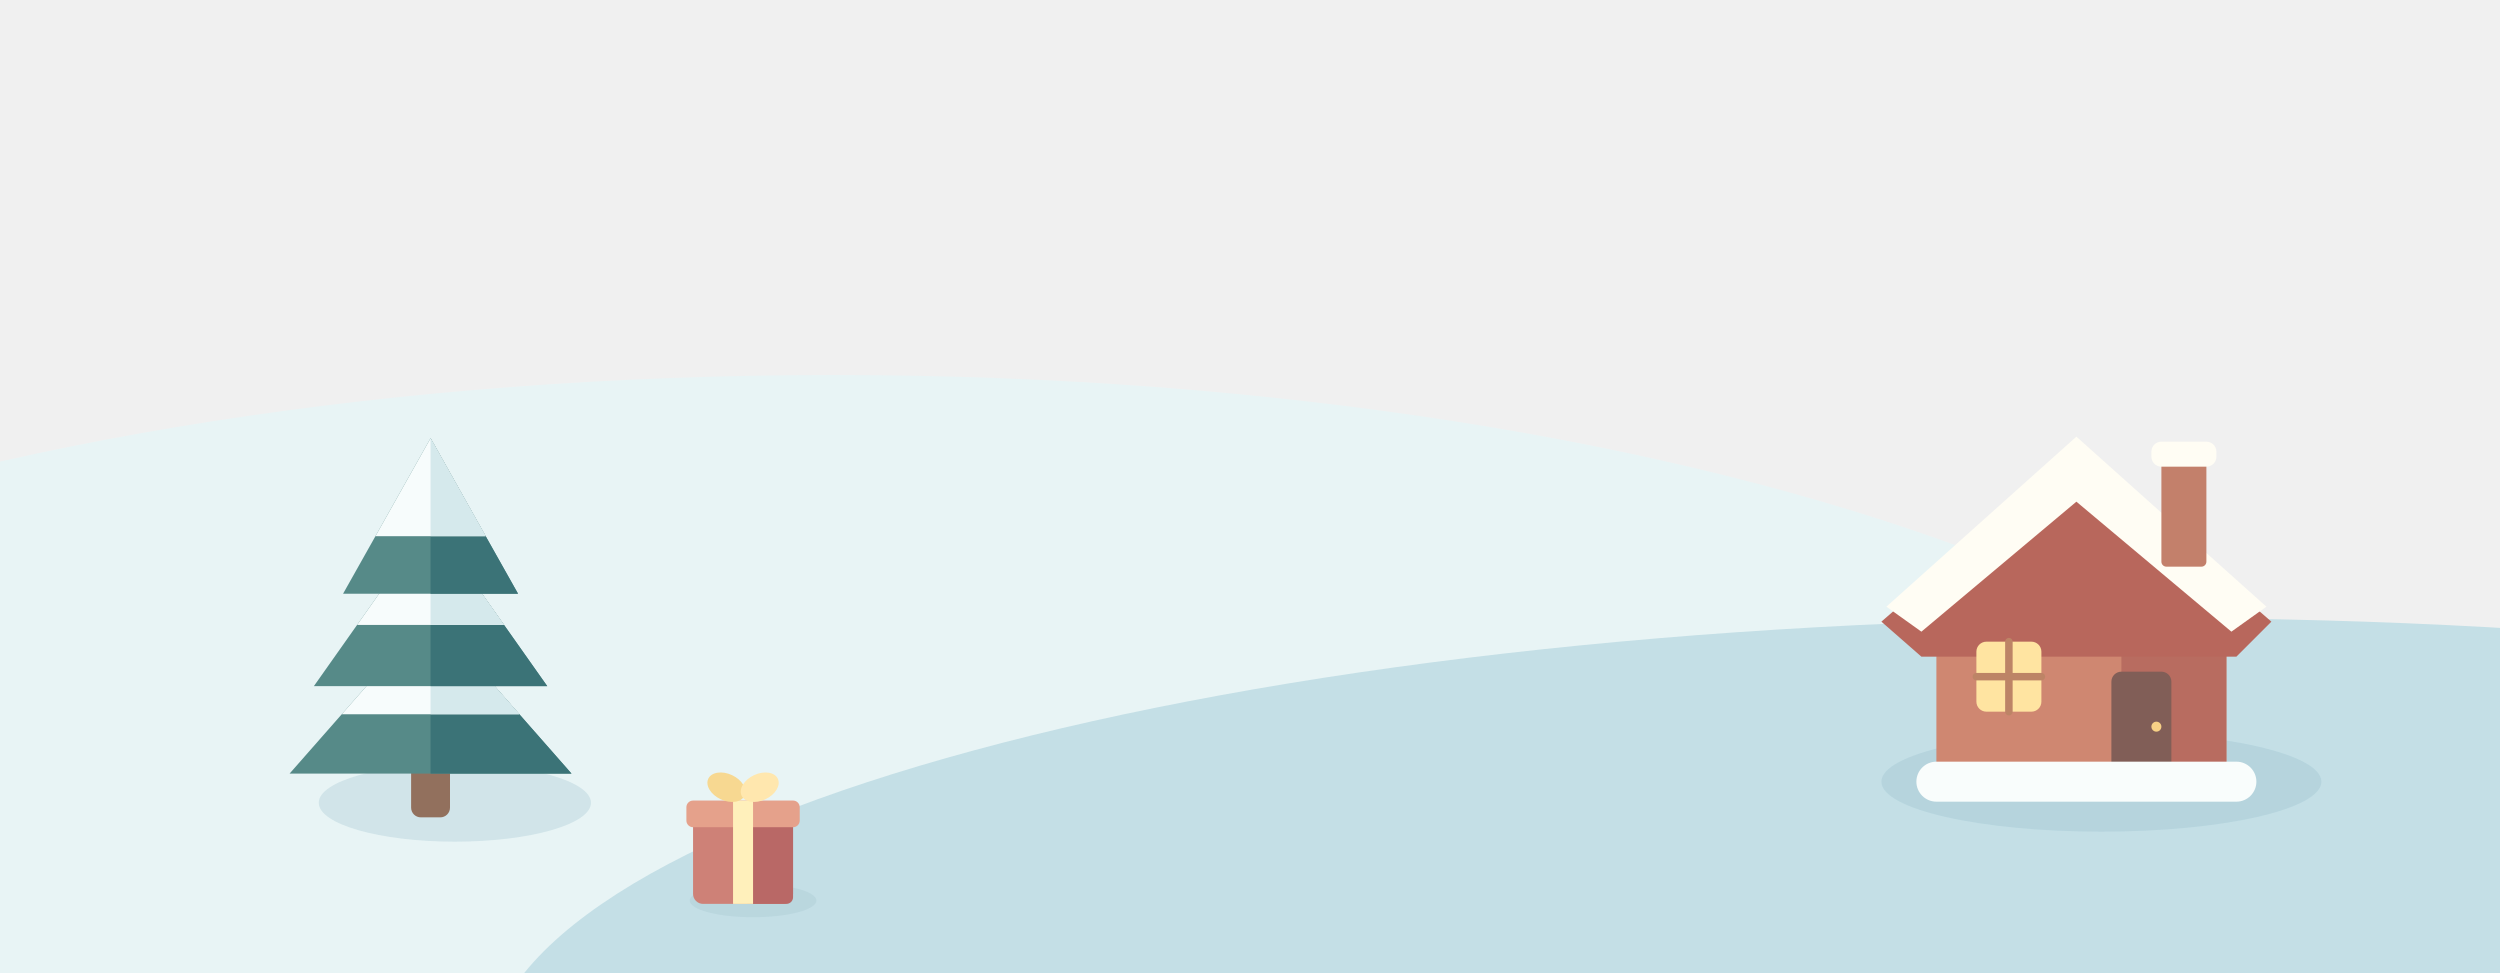
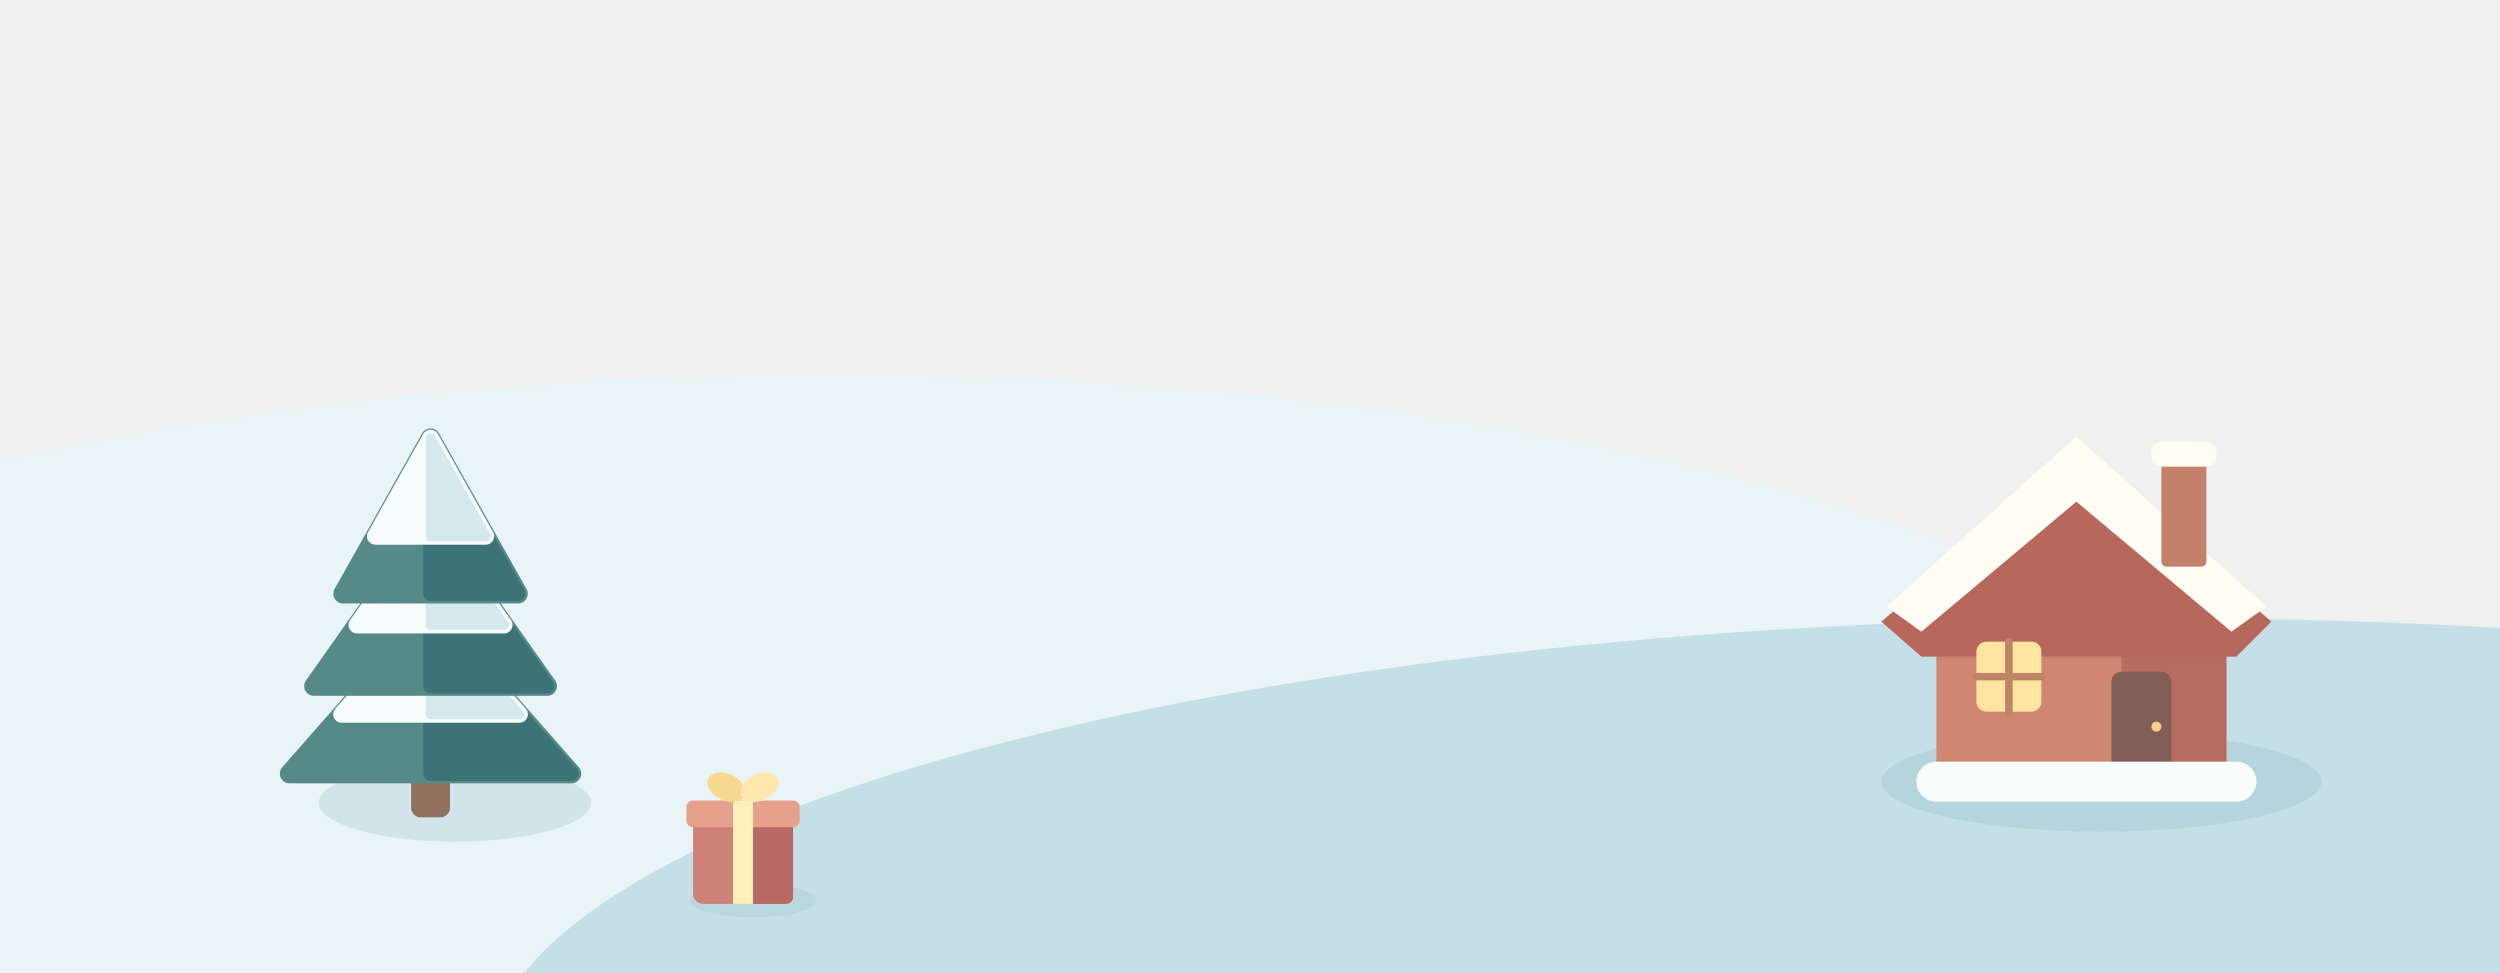
<svg xmlns="http://www.w3.org/2000/svg" width="360" height="140" viewBox="0 0 360 140" fill="none">
  <defs>
    <g id="pine">
      <ellipse cx="5" cy="18" rx="28" ry="8" fill="#8AB5C5" opacity=".25" />
      <rect x="-4" y="-18" width="8" height="39" rx="2" fill="#92705D" />
-       <polygon points="0,-21 -29,12 29,12" fill="#568A88" />
-       <polygon points="0,-21 0,12 29,12" fill="#3B7377" />
-       <polygon points="0,-21 -18.27,-0.21 18.27,-0.21" fill="#F7FCFC" />
-       <polygon points="0,-21 0,-0.21 18.27,-0.21" fill="#D5E9EC" />
-       <polygon points="0,-40 -24,-6 24,-6" fill="#568A88" />
-       <polygon points="0,-40 0,-6 24,-6" fill="#3B7377" />
-       <polygon points="0,-40 -15.12,-18.58 15.12,-18.58" fill="#F7FCFC" />
-       <polygon points="0,-40 0,-18.58 15.12,-18.58" fill="#D5E9EC" />
-       <polygon points="0,-57 -18,-25 18,-25" fill="#568A88" />
-       <polygon points="0,-57 0,-25 18,-25" fill="#3B7377" />
-       <polygon points="0,-57 -11.34,-36.84 11.34,-36.84" fill="#F7FCFC" />
-       <polygon points="0,-57 0,-36.84 11.34,-36.84" fill="#D5E9EC" />
+       <polygon points="0,-21 -29,12 29,12" fill="#568A88" stroke="#568A88" stroke-width="4" stroke-linejoin="round" />
+       <polygon points="0,-21 0,12 29,12" fill="#3B7377" stroke="#3B7377" stroke-width="3" stroke-linejoin="round" />
+       <polygon points="0,-21 -18.27,-0.21 18.27,-0.21" fill="#F7FCFC" stroke="#F7FCFC" stroke-width="3.5" stroke-linejoin="round" />
+       <polygon points="0,-21 0,-0.21 18.27,-0.21" fill="#D5E9EC" stroke="#D5E9EC" stroke-width="2" stroke-linejoin="round" />
+       <polygon points="0,-40 -24,-6 24,-6" fill="#568A88" stroke="#568A88" stroke-width="4" stroke-linejoin="round" />
+       <polygon points="0,-40 0,-6 24,-6" fill="#3B7377" stroke="#3B7377" stroke-width="3" stroke-linejoin="round" />
+       <polygon points="0,-40 -15.12,-18.58 15.12,-18.58" fill="#F7FCFC" stroke="#F7FCFC" stroke-width="3.5" stroke-linejoin="round" />
+       <polygon points="0,-40 0,-18.58 15.12,-18.58" fill="#D5E9EC" stroke="#D5E9EC" stroke-width="2" stroke-linejoin="round" />
+       <polygon points="0,-57 -18,-25 18,-25" fill="#568A88" stroke="#568A88" stroke-width="4" stroke-linejoin="round" />
+       <polygon points="0,-57 0,-25 18,-25" fill="#3B7377" stroke="#3B7377" stroke-width="3" stroke-linejoin="round" />
+       <polygon points="0,-57 -11.34,-36.84 11.34,-36.84" fill="#F7FCFC" stroke="#F7FCFC" stroke-width="3.5" stroke-linejoin="round" />
+       <polygon points="0,-57 0,-36.84 11.34,-36.84" fill="#D5E9EC" stroke="#D5E9EC" stroke-width="2" stroke-linejoin="round" />
    </g>
    <g id="holiday">
      <ellipse cx="5" cy="18" rx="28" ry="8" fill="#8AB5C5" opacity=".25" />
      <rect x="-4" y="-18" width="8" height="39" rx="2" fill="#92705D" />
-       <polygon points="0,-21 -29,12 29,12" fill="#568A88" />
-       <polygon points="0,-21 0,12 29,12" fill="#3B7377" />
-       <polygon points="0,-21 -18.27,-0.21 18.27,-0.21" fill="#F7FCFC" />
-       <polygon points="0,-21 0,-0.21 18.27,-0.21" fill="#D5E9EC" />
-       <polygon points="0,-40 -24,-6 24,-6" fill="#568A88" />
-       <polygon points="0,-40 0,-6 24,-6" fill="#3B7377" />
-       <polygon points="0,-40 -15.12,-18.58 15.12,-18.58" fill="#F7FCFC" />
-       <polygon points="0,-40 0,-18.58 15.12,-18.58" fill="#D5E9EC" />
-       <polygon points="0,-57 -18,-25 18,-25" fill="#568A88" />
-       <polygon points="0,-57 0,-25 18,-25" fill="#3B7377" />
-       <polygon points="0,-57 -11.34,-36.84 11.34,-36.84" fill="#F7FCFC" />
-       <polygon points="0,-57 0,-36.84 11.34,-36.84" fill="#D5E9EC" />
+       <polygon points="0,-21 -29,12 29,12" fill="#568A88" stroke="#568A88" stroke-width="4" stroke-linejoin="round" />
+       <polygon points="0,-21 0,12 29,12" fill="#3B7377" stroke="#3B7377" stroke-width="3" stroke-linejoin="round" />
+       <polygon points="0,-21 -18.27,-0.21 18.27,-0.21" fill="#F7FCFC" stroke="#F7FCFC" stroke-width="3.5" stroke-linejoin="round" />
+       <polygon points="0,-21 0,-0.21 18.27,-0.21" fill="#D5E9EC" stroke="#D5E9EC" stroke-width="2" stroke-linejoin="round" />
+       <polygon points="0,-40 -24,-6 24,-6" fill="#568A88" stroke="#568A88" stroke-width="4" stroke-linejoin="round" />
+       <polygon points="0,-40 0,-6 24,-6" fill="#3B7377" stroke="#3B7377" stroke-width="3" stroke-linejoin="round" />
+       <polygon points="0,-40 -15.12,-18.58 15.12,-18.58" fill="#F7FCFC" stroke="#F7FCFC" stroke-width="3.5" stroke-linejoin="round" />
+       <polygon points="0,-40 0,-18.58 15.12,-18.58" fill="#D5E9EC" stroke="#D5E9EC" stroke-width="2" stroke-linejoin="round" />
+       <polygon points="0,-57 -18,-25 18,-25" fill="#568A88" stroke="#568A88" stroke-width="4" stroke-linejoin="round" />
+       <polygon points="0,-57 0,-25 18,-25" fill="#3B7377" stroke="#3B7377" stroke-width="3" stroke-linejoin="round" />
+       <polygon points="0,-57 -11.34,-36.84 11.34,-36.84" fill="#F7FCFC" stroke="#F7FCFC" stroke-width="3.5" stroke-linejoin="round" />
+       <polygon points="0,-57 0,-36.84 11.34,-36.84" fill="#D5E9EC" stroke="#D5E9EC" stroke-width="2" stroke-linejoin="round" />
      <ellipse cx="-13" cy="-4" rx="2.8" ry="2.8" fill="#E8AB5B" />
      <ellipse cx="11" cy="-19" rx="2.5" ry="2.5" fill="#DA7D78" />
      <ellipse cx="-7" cy="-34" rx="2.4" ry="2.4" fill="#E8AB5B" />
      <polygon points="0,-66 2,-61 7,-60 3,-57 4,-52 0,-55 -4,-52 -3,-57 -7,-60 -2,-61" fill="#F5C66C" />
    </g>
    <g id="cabin">
      <ellipse cx="5" cy="23" rx="44" ry="10" fill="#8AB5C5" opacity=".25" />
      <rect x="-28" y="-12" width="58" height="36" rx="2" fill="#CF8771" />
      <rect x="9" y="-12" width="21" height="36" rx="1" fill="#B86C60" />
      <polygon points="-39,-9 0,-43 39,-9 32,-2 -31,-2" fill="#B8675C" />
      <polygon points="-38,-12 0,-46 38,-12 31,-7 0,-33 -31,-7" fill="#FFFDF4" />
      <rect x="17" y="-42" width="9" height="22" rx="1" fill="#C3806B" />
      <rect x="15" y="-45" width="13" height="5" rx="2" fill="#FFFDF4" />
      <rect x="-20" y="-5" width="13" height="14" rx="2" fill="#FFE4A1" />
      <line x1="-13.5" y1="-5" x2="-13.5" y2="9" stroke="#BD8466" stroke-width="1.5" stroke-linecap="round" />
      <line x1="-20" y1="2" x2="-7" y2="2" stroke="#BD8466" stroke-width="1.5" stroke-linecap="round" />
      <rect x="7" y="1" width="12" height="23" rx="2" fill="#815E57" />
      <ellipse cx="16" cy="12" rx="1" ry="1" fill="#F8D186" />
      <rect x="-32" y="19" width="68" height="8" rx="4" fill="#F9FDFC" />
    </g>
    <g id="snowman">
      <ellipse cx="5" cy="18" rx="28" ry="8" fill="#8AB5C5" opacity=".25" />
      <ellipse cx="0" cy="4" rx="17" ry="17" fill="#F8FDFB" />
      <ellipse cx="4" cy="5" rx="12" ry="15" fill="#E2EFF0" />
      <ellipse cx="-1" cy="-21" rx="12" ry="12" fill="#FFFDF6" />
      <rect x="-13" y="-12" width="26" height="6" rx="3" fill="#C7746F" />
      <rect x="5" y="-9" width="5" height="15" rx="2" fill="#B45E60" />
      <ellipse cx="-5" cy="-23" rx="1.3" ry="1.3" fill="#527887" />
      <ellipse cx="2" cy="-23" rx="1.3" ry="1.3" fill="#527887" />
      <polygon points="-1,-20 12,-17 -1,-16" fill="#E9AA63" />
      <ellipse cx="0" cy="2" rx="1.8" ry="1.8" fill="#72919A" />
      <ellipse cx="0" cy="9" rx="1.8" ry="1.8" fill="#72919A" />
      <rect x="-10" y="-42" width="18" height="13" rx="2" fill="#4A6D80" />
      <rect x="-15" y="-32" width="28" height="5" rx="2" fill="#355B71" />
      <line x1="-15" y1="-1" x2="-26" y2="-10" stroke="#8F7A6D" stroke-width="2" stroke-linecap="round" />
      <line x1="15" y1="-1" x2="25" y2="-9" stroke="#8F7A6D" stroke-width="2" stroke-linecap="round" />
    </g>
    <g id="gift">
      <ellipse cx="3" cy="16" rx="19" ry="5" fill="#9CBEC8" opacity=".25" />
      <rect x="-15" y="-10" width="30" height="27" rx="3" fill="#CE8177" />
      <rect x="0" y="-10" width="15" height="27" rx="2" fill="#B96866" />
      <rect x="-17" y="-14" width="34" height="8" rx="2" fill="#E5A18B" />
      <rect x="-3" y="-14" width="6" height="31" rx="0" fill="#FFF0BB" />
      <ellipse cx="-5" cy="-18" rx="6" ry="4" fill="#F7D891" transform="rotate(25 -5 -18)" />
      <ellipse cx="5" cy="-18" rx="6" ry="4" fill="#FFE7AE" transform="rotate(-25 5 -18)" />
    </g>
    <g id="bank">
      <ellipse cx="0" cy="18" rx="64" ry="19" fill="#BDD6DF" />
      <ellipse cx="-10" cy="12" rx="57" ry="18" fill="#F6FBFA" />
      <ellipse cx="29" cy="8" rx="25" ry="15" fill="#FFFFFF" />
      <ellipse cx="-34" cy="4" rx="27" ry="14" fill="#FFFFFF" />
    </g>
    <g id="ice">
-       <rect x="-71" y="-24" width="142" height="62" rx="31" fill="#BAD7E0" />
-       <rect x="-69" y="-28" width="138" height="58" rx="29" fill="#FAFDFC" />
-       <rect x="-61" y="-24" width="122" height="48" rx="24" fill="#9BCAD8" />
-       <rect x="-58" y="-20" width="116" height="41" rx="20.5" fill="#B8E1E8" />
-       <rect x="-52" y="-18" width="99" height="13" rx="6.5" fill="#D6EFF0" />
+       <g transform="translate(0 4) scale(1.07)">
+         <rect x="-76" y="-24" width="137" height="49" rx="24.5" fill="#ABCED9" />
+         <rect x="-22" y="-39" width="93" height="46" rx="23" fill="#ABCED9" />
+         <ellipse cx="61" cy="4" rx="26" ry="20" fill="#ABCED9" />
+         <rect x="-53" y="2" width="56" height="33" rx="16.5" fill="#ABCED9" />
+       </g>
+       <g transform="translate(0 0) scale(1.06)">
+         <rect x="-76" y="-24" width="137" height="49" rx="24.5" fill="#F7FCFC" />
+         <rect x="-22" y="-39" width="93" height="46" rx="23" fill="#F7FCFC" />
+         <ellipse cx="61" cy="4" rx="26" ry="20" fill="#F7FCFC" />
+         <rect x="-53" y="2" width="56" height="33" rx="16.5" fill="#F7FCFC" />
+       </g>
+       <g transform="translate(0 -1) scale(1)">
+         <rect x="-76" y="-24" width="137" height="49" rx="24.5" fill="#94C4D5" />
+         <rect x="-22" y="-39" width="93" height="46" rx="23" fill="#94C4D5" />
+         <ellipse cx="61" cy="4" rx="26" ry="20" fill="#94C4D5" />
+         <rect x="-53" y="2" width="56" height="33" rx="16.5" fill="#94C4D5" />
+       </g>
+       <g transform="translate(0 1) scale(0.96)">
+         <rect x="-76" y="-24" width="137" height="49" rx="24.5" fill="#B4DEE5" />
+         <rect x="-22" y="-39" width="93" height="46" rx="23" fill="#B4DEE5" />
+         <ellipse cx="61" cy="4" rx="26" ry="20" fill="#B4DEE5" />
+         <rect x="-53" y="2" width="56" height="33" rx="16.5" fill="#B4DEE5" />
+       </g>
      <line x1="-39" y1="9" x2="-15" y2="1" stroke="#F2FBF8" stroke-width="2" stroke-linecap="round" />
      <line x1="-15" y1="1" x2="-1" y2="10" stroke="#F2FBF8" stroke-width="2" stroke-linecap="round" />
      <line x1="-15" y1="1" x2="-9" y2="-9" stroke="#F2FBF8" stroke-width="2" stroke-linecap="round" />
      <line x1="25" y1="2" x2="43" y2="2" stroke="#EFFAF8" stroke-width="2" stroke-linecap="round" />
    </g>
    <g id="stones">
      <ellipse cx="-10" cy="6" rx="10" ry="6" fill="#A5C5D1" />
      <ellipse cx="-12" cy="3" rx="8" ry="4" fill="#F8FCFB" />
      <ellipse cx="14" cy="10" rx="8" ry="5" fill="#ADCBD5" />
      <ellipse cx="12" cy="7" rx="6" ry="3" fill="#FFFFFF" />
+     </g>
+     <g id="birch">
+       <ellipse cx="2" cy="20" rx="21" ry="6" fill="#ABC9D3" />
+       <line x1="-5" y1="18" x2="-4" y2="-40" stroke="#FDFEFE" stroke-width="6" stroke-linecap="round" />
+       <line x1="8" y1="18" x2="11" y2="-31" stroke="#EAF4F4" stroke-width="5" stroke-linecap="round" />
+       <line x1="-4" y1="-20" x2="-17" y2="-34" stroke="#F5FBFB" stroke-width="4" stroke-linecap="round" />
+       <line x1="-4" y1="-13" x2="8" y2="-27" stroke="#FDFEFE" stroke-width="3" stroke-linecap="round" />
+       <line x1="11" y1="-12" x2="22" y2="-24" stroke="#EAF4F4" stroke-width="3" stroke-linecap="round" />
+       <line x1="-7" y1="-29" x2="-2" y2="-28" stroke="#94AFB9" stroke-width="2" stroke-linecap="round" />
+       <line x1="-7" y1="1" x2="-2" y2="2" stroke="#94AFB9" stroke-width="2" stroke-linecap="round" />
+       <line x1="9" y1="-4" x2="13" y2="-3" stroke="#94AFB9" stroke-width="1.5" stroke-linecap="round" />
+     </g>
+     <g id="bench">
+       <ellipse cx="2" cy="14" rx="28" ry="5" fill="#ABC9D3" />
+       <rect x="-22" y="-4" width="5" height="17" rx="2" fill="#7C7B70" />
+       <rect x="17" y="-4" width="5" height="17" rx="2" fill="#7C7B70" />
+       <rect x="-27" y="-13" width="54" height="7" rx="2" fill="#C69E7C" />
+       <rect x="-27" y="-3" width="54" height="7" rx="2" fill="#AE866A" />
+       <rect x="-27" y="-15" width="54" height="4" rx="2" fill="#FAFEFC" />
+     </g>
+     <g id="sled">
+       <ellipse cx="2" cy="13" rx="23" ry="5" fill="#AAC8D2" />
+       <rect x="-24" y="6" width="48" height="4" rx="2" fill="#658E9B" />
+       <rect x="-19" y="-11" width="38" height="15" rx="4" fill="#C28675" />
+       <line x1="-10" y1="-10" x2="-10" y2="4" stroke="#E6B7A0" stroke-width="2" stroke-linecap="round" />
+       <line x1="0" y1="-10" x2="0" y2="4" stroke="#E6B7A0" stroke-width="2" stroke-linecap="round" />
+       <line x1="10" y1="-10" x2="10" y2="4" stroke="#E6B7A0" stroke-width="2" stroke-linecap="round" />
+       <line x1="-17" y1="4" x2="-17" y2="7" stroke="#7C929A" stroke-width="3" stroke-linecap="round" />
+       <line x1="16" y1="4" x2="16" y2="7" stroke="#7C929A" stroke-width="3" stroke-linecap="round" />
+     </g>
+     <g id="ridge">
+       <ellipse cx="0" cy="30" rx="57" ry="12" fill="#ADCEDB" />
+       <polygon points="-53,27 -23,-25 -5,-35 44,27 7,36" fill="#BBD8E2" stroke="#BBD8E2" stroke-width="7" stroke-linejoin="round" />
+       <polygon points="-23,-25 -5,-35 20,-5 -3,-10 -15,1 -35,-2" fill="#F6FCFC" stroke="#F6FCFC" stroke-width="5" stroke-linejoin="round" />
+       <polygon points="-5,-35 44,27 7,36 3,4" fill="#A6CAD9" stroke="#A6CAD9" stroke-width="3" stroke-linejoin="round" />
+       <polygon points="-5,-35 18,-7 2,-11" fill="#EAF5F6" stroke="#EAF5F6" stroke-width="3" stroke-linejoin="round" />
    </g>
    <g id="flake">
      <line x1="-5" y1="0" x2="5" y2="0" stroke="#FFFFFF" stroke-width="1.6" stroke-linecap="round" />
      <line x1="0" y1="-5" x2="0" y2="5" stroke="#FFFFFF" stroke-width="1.6" stroke-linecap="round" />
      <line x1="-3" y1="-3" x2="3" y2="3" stroke="#FFFFFF" stroke-width="1.6" stroke-linecap="round" />
      <line x1="-3" y1="3" x2="3" y2="-3" stroke="#FFFFFF" stroke-width="1.6" stroke-linecap="round" />
    </g>
  </defs>
  <ellipse cx="120" cy="139" rx="230" ry="85" fill="#E8F4F5" />
  <ellipse cx="310" cy="154" rx="240" ry="65" fill="#C4DFE6" />
  <use href="#pine" transform="translate(62 103) rotate(0) scale(0.7)" />
  <use href="#cabin" transform="translate(299 96) rotate(0) scale(0.72)" />
  <use href="#gift" transform="translate(107 122) rotate(0) scale(0.48)" />
</svg>
